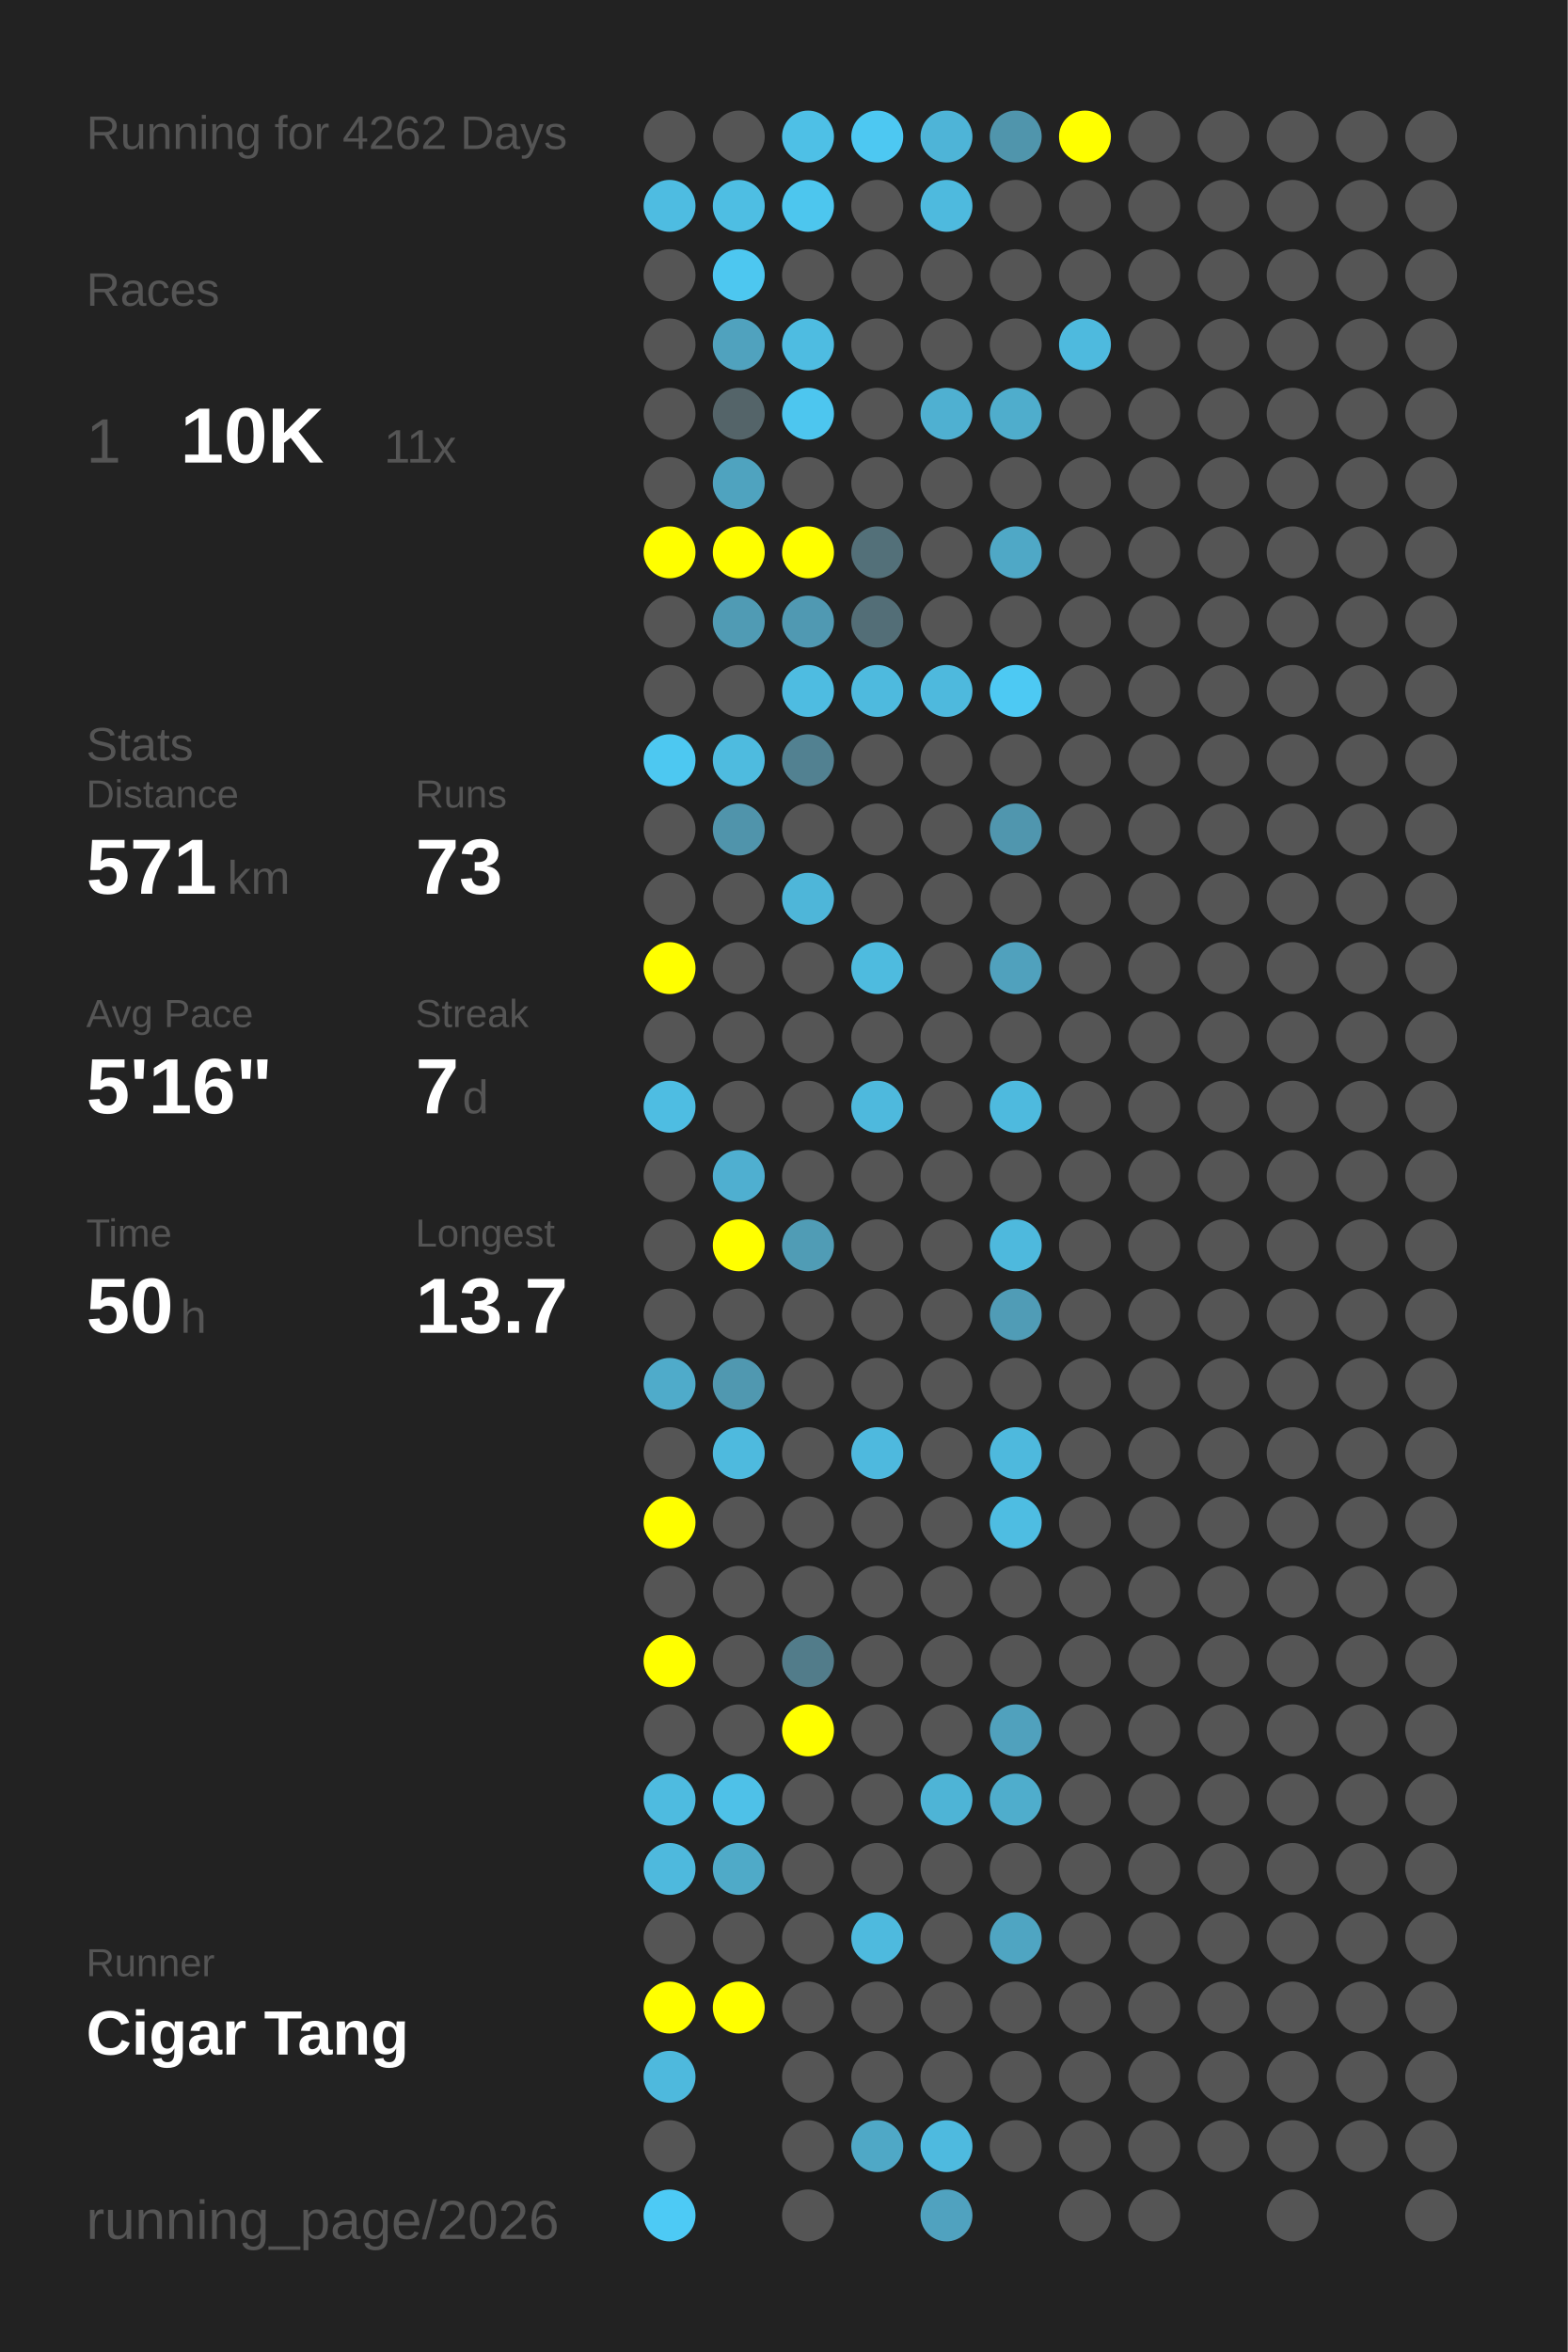
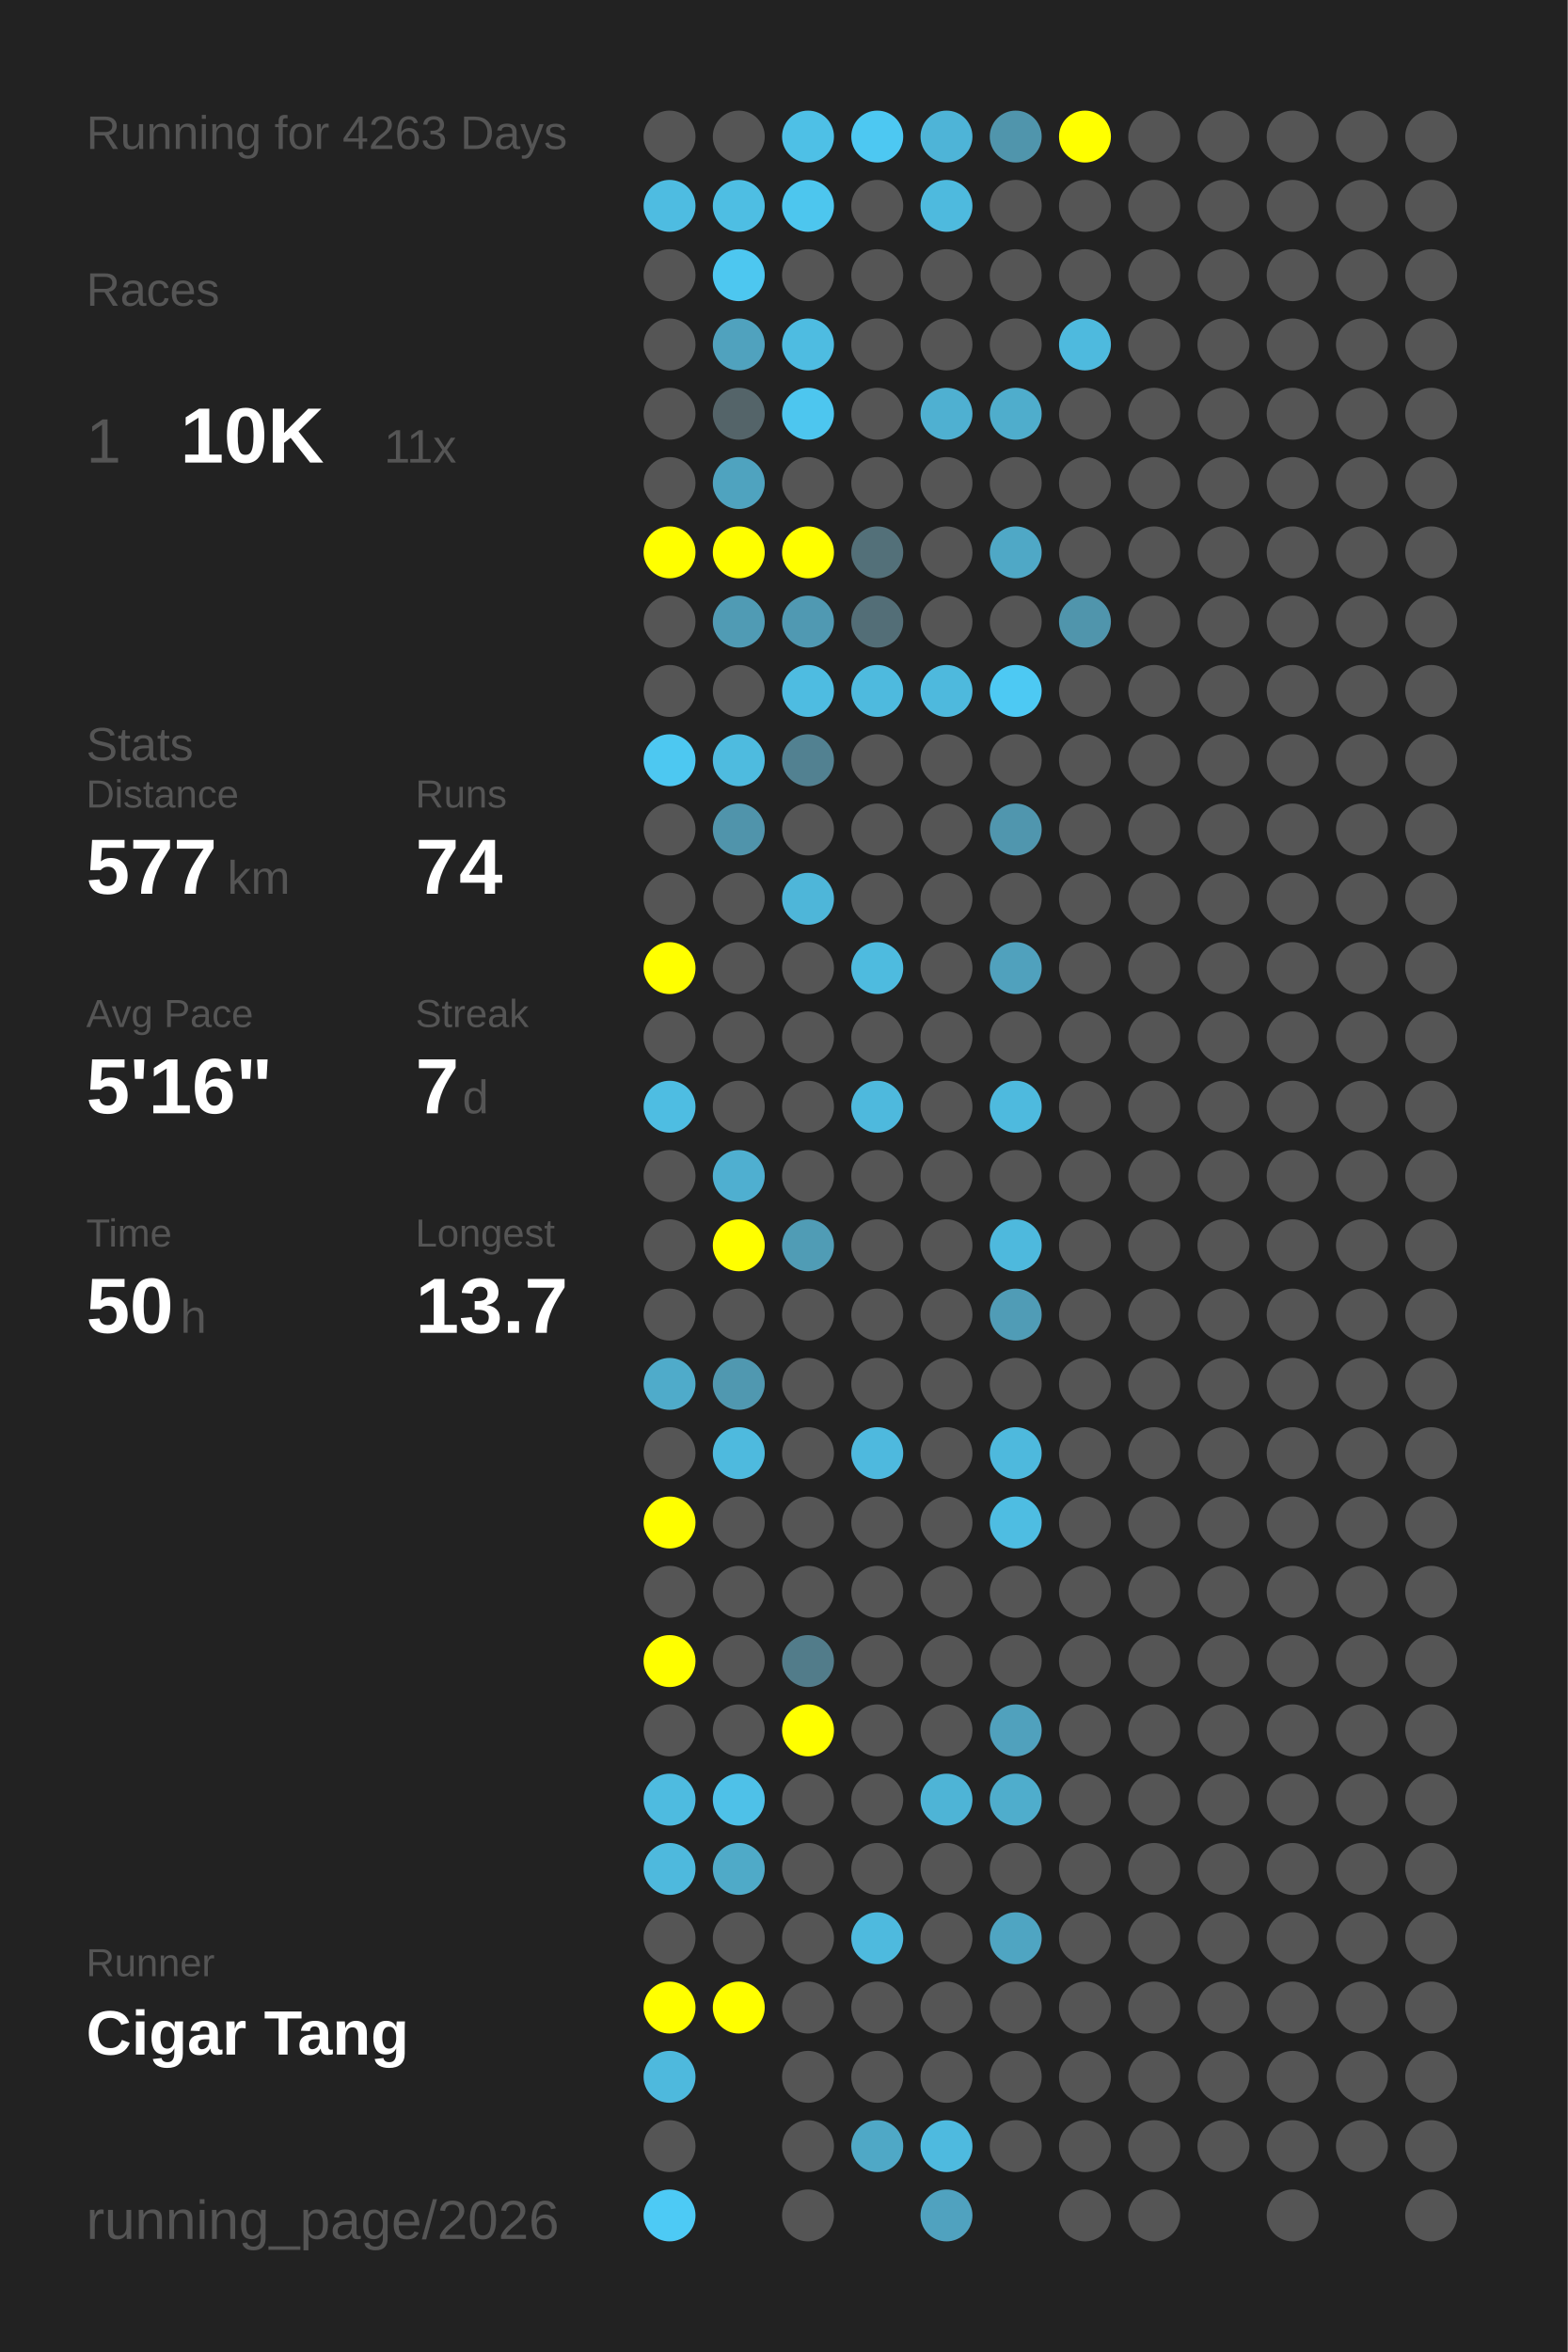
<svg xmlns="http://www.w3.org/2000/svg" baseProfile="full" height="300mm" version="1.1" viewBox="0,0,200,300" width="200mm">
  <defs />
  <rect fill="#222222" height="300" width="200" x="0" y="0" />
-   <text fill="#555555" style="font-size:6px; font-family:Arial;" x="11" y="19">Running for 4262 Days</text>
+   <text fill="#555555" style="font-size:6px; font-family:Arial;" x="11" y="19">Running for 4263 Days</text>
  <text fill="#555555" style="font-size:6px; font-family:Arial;" x="11" y="39">Races</text>
  <text fill="#555555" style="font-size:8px; font-family:Arial;" x="11" y="59">1</text>
  <text fill="#FFFFFF" style="font-size:10px; font-family:Arial; font-weight:bold;" x="23" y="59">10K</text>
  <text fill="#555555" style="font-size:6px; font-family:Arial;" x="49" y="59">11x</text>
  <text fill="#555555" style="font-size:6px; font-family:Arial;" x="11" y="97">Stats</text>
  <text fill="#555555" style="font-size:5px; font-family:Arial;" x="11" y="103">Distance</text>
-   <text fill="#FFFFFF" style="font-size:10px; font-family:Arial; font-weight:bold;" x="11" y="114">571</text>
+   <text fill="#FFFFFF" style="font-size:10px; font-family:Arial; font-weight:bold;" x="11" y="114">577</text>
  <text fill="#555555" style="font-size:6px; font-family:Arial;" x="29" y="114">km</text>
  <text fill="#555555" style="font-size:5px; font-family:Arial;" x="53" y="103">Runs</text>
-   <text fill="#FFFFFF" style="font-size:10px; font-family:Arial; font-weight:bold;" x="53" y="114">73</text>
+   <text fill="#FFFFFF" style="font-size:10px; font-family:Arial; font-weight:bold;" x="53" y="114">74</text>
  <text fill="#555555" style="font-size:5px; font-family:Arial;" x="11" y="131">Avg Pace</text>
  <text fill="#FFFFFF" style="font-size:10px; font-family:Arial; font-weight:bold;" x="11" y="142">5'16"</text>
  <text fill="#555555" style="font-size:5px; font-family:Arial;" x="53" y="131">Streak</text>
  <text fill="#FFFFFF" style="font-size:10px; font-family:Arial; font-weight:bold;" x="53" y="142">7</text>
  <text fill="#555555" style="font-size:6px; font-family:Arial;" x="59" y="142">d</text>
  <text fill="#555555" style="font-size:5px; font-family:Arial;" x="11" y="159">Time</text>
  <text fill="#FFFFFF" style="font-size:10px; font-family:Arial; font-weight:bold;" x="11" y="170">50</text>
  <text fill="#555555" style="font-size:6px; font-family:Arial;" x="23" y="170">h</text>
  <text fill="#555555" style="font-size:5px; font-family:Arial;" x="53" y="159">Longest</text>
  <text fill="#FFFFFF" style="font-size:10px; font-family:Arial; font-weight:bold;" x="53" y="170">13.7</text>
  <text fill="#555555" style="font-size:5px; font-family:Arial;" x="11" y="252.065">Runner</text>
  <text fill="#FFFFFF" style="font-size:8px; font-family:Arial; font-weight:bold;" x="11" y="262.065">Cigar Tang</text>
  <text fill="#555555" style="font-size:7px; font-family:Arial;" x="11" y="285.581">running_page/2026</text>
  <circle cx="85.417" cy="17.419" fill="#555555" r="3.312" />
  <circle cx="85.417" cy="26.258" fill="#4ebce1" r="3.312" />
  <circle cx="85.417" cy="35.097" fill="#555555" r="3.312" />
  <circle cx="85.417" cy="43.935" fill="#555555" r="3.312" />
  <circle cx="85.417" cy="52.774" fill="#555555" r="3.312" />
  <circle cx="85.417" cy="61.613" fill="#555555" r="3.312" />
  <circle cx="85.417" cy="70.452" fill="#FFFF00" r="3.312" />
  <circle cx="85.417" cy="79.29" fill="#555555" r="3.312" />
  <circle cx="85.417" cy="88.129" fill="#555555" r="3.312" />
  <circle cx="85.417" cy="96.968" fill="#4dc8f1" r="3.312" />
  <circle cx="85.417" cy="105.806" fill="#555555" r="3.312" />
  <circle cx="85.417" cy="114.645" fill="#555555" r="3.312" />
  <circle cx="85.417" cy="123.484" fill="#FFFF00" r="3.312" />
  <circle cx="85.417" cy="132.323" fill="#555555" r="3.312" />
  <circle cx="85.417" cy="141.161" fill="#4ebde2" r="3.312" />
  <circle cx="85.417" cy="150" fill="#555555" r="3.312" />
  <circle cx="85.417" cy="158.839" fill="#555555" r="3.312" />
  <circle cx="85.417" cy="167.677" fill="#555555" r="3.312" />
  <circle cx="85.417" cy="176.516" fill="#4fabca" r="3.312" />
  <circle cx="85.417" cy="185.355" fill="#555555" r="3.312" />
  <circle cx="85.417" cy="194.194" fill="#FFFF00" r="3.312" />
  <circle cx="85.417" cy="203.032" fill="#555555" r="3.312" />
  <circle cx="85.417" cy="211.871" fill="#FFFF00" r="3.312" />
  <circle cx="85.417" cy="220.71" fill="#555555" r="3.312" />
  <circle cx="85.417" cy="229.548" fill="#4ebbe0" r="3.312" />
  <circle cx="85.417" cy="238.387" fill="#4eb9dd" r="3.312" />
  <circle cx="85.417" cy="247.226" fill="#555555" r="3.312" />
  <circle cx="85.417" cy="256.065" fill="#FFFF00" r="3.312" />
  <circle cx="85.417" cy="264.903" fill="#4eb9dd" r="3.312" />
  <circle cx="85.417" cy="273.742" fill="#555555" r="3.312" />
  <circle cx="85.417" cy="282.581" fill="#4dcaf5" r="3.312" />
  <circle cx="94.25" cy="17.419" fill="#555555" r="3.312" />
  <circle cx="94.25" cy="26.258" fill="#4ebee3" r="3.312" />
  <circle cx="94.25" cy="35.097" fill="#4dc7f0" r="3.312" />
  <circle cx="94.25" cy="43.935" fill="#50a2be" r="3.312" />
  <circle cx="94.25" cy="52.774" fill="#546469" r="3.312" />
  <circle cx="94.25" cy="61.613" fill="#4fa3bf" r="3.312" />
  <circle cx="94.25" cy="70.452" fill="#FFFF00" r="3.312" />
  <circle cx="94.25" cy="79.29" fill="#509bb4" r="3.312" />
  <circle cx="94.25" cy="88.129" fill="#555555" r="3.312" />
  <circle cx="94.25" cy="96.968" fill="#4ebbdf" r="3.312" />
  <circle cx="94.25" cy="105.806" fill="#5094ab" r="3.312" />
  <circle cx="94.25" cy="114.645" fill="#555555" r="3.312" />
  <circle cx="94.25" cy="123.484" fill="#555555" r="3.312" />
  <circle cx="94.25" cy="132.323" fill="#555555" r="3.312" />
  <circle cx="94.25" cy="141.161" fill="#555555" r="3.312" />
  <circle cx="94.25" cy="150" fill="#4fafd0" r="3.312" />
  <circle cx="94.25" cy="158.839" fill="#FFFF00" r="3.312" />
  <circle cx="94.25" cy="167.677" fill="#555555" r="3.312" />
  <circle cx="94.25" cy="176.516" fill="#5098b0" r="3.312" />
  <circle cx="94.25" cy="185.355" fill="#4ebade" r="3.312" />
  <circle cx="94.25" cy="194.194" fill="#555555" r="3.312" />
  <circle cx="94.25" cy="203.032" fill="#555555" r="3.312" />
  <circle cx="94.25" cy="211.871" fill="#555555" r="3.312" />
  <circle cx="94.25" cy="220.71" fill="#555555" r="3.312" />
  <circle cx="94.25" cy="229.548" fill="#4ec1e8" r="3.312" />
  <circle cx="94.25" cy="238.387" fill="#4faac8" r="3.312" />
  <circle cx="94.25" cy="247.226" fill="#555555" r="3.312" />
  <circle cx="94.25" cy="256.065" fill="#FFFF00" r="3.312" />
  <circle cx="103.083" cy="17.419" fill="#4ec0e6" r="3.312" />
  <circle cx="103.083" cy="26.258" fill="#4dc6ee" r="3.312" />
  <circle cx="103.083" cy="35.097" fill="#555555" r="3.312" />
  <circle cx="103.083" cy="43.935" fill="#4ebce1" r="3.312" />
  <circle cx="103.083" cy="52.774" fill="#4dc6ef" r="3.312" />
  <circle cx="103.083" cy="61.613" fill="#555555" r="3.312" />
  <circle cx="103.083" cy="70.452" fill="#FFFF00" r="3.312" />
  <circle cx="103.083" cy="79.29" fill="#5099b2" r="3.312" />
  <circle cx="103.083" cy="88.129" fill="#4ebce1" r="3.312" />
  <circle cx="103.083" cy="96.968" fill="#528191" r="3.312" />
  <circle cx="103.083" cy="105.806" fill="#555555" r="3.312" />
  <circle cx="103.083" cy="114.645" fill="#4eb6d9" r="3.312" />
  <circle cx="103.083" cy="123.484" fill="#555555" r="3.312" />
  <circle cx="103.083" cy="132.323" fill="#555555" r="3.312" />
  <circle cx="103.083" cy="141.161" fill="#555555" r="3.312" />
  <circle cx="103.083" cy="150" fill="#555555" r="3.312" />
  <circle cx="103.083" cy="158.839" fill="#509cb5" r="3.312" />
  <circle cx="103.083" cy="167.677" fill="#555555" r="3.312" />
  <circle cx="103.083" cy="176.516" fill="#555555" r="3.312" />
  <circle cx="103.083" cy="185.355" fill="#555555" r="3.312" />
  <circle cx="103.083" cy="194.194" fill="#555555" r="3.312" />
  <circle cx="103.083" cy="203.032" fill="#555555" r="3.312" />
  <circle cx="103.083" cy="211.871" fill="#527c8a" r="3.312" />
  <circle cx="103.083" cy="220.71" fill="#FFFF00" r="3.312" />
  <circle cx="103.083" cy="229.548" fill="#555555" r="3.312" />
  <circle cx="103.083" cy="238.387" fill="#555555" r="3.312" />
  <circle cx="103.083" cy="247.226" fill="#555555" r="3.312" />
  <circle cx="103.083" cy="256.065" fill="#555555" r="3.312" />
  <circle cx="103.083" cy="264.903" fill="#555555" r="3.312" />
  <circle cx="103.083" cy="273.742" fill="#555555" r="3.312" />
  <circle cx="103.083" cy="282.581" fill="#555555" r="3.312" />
  <circle cx="111.917" cy="17.419" fill="#4dc8f2" r="3.312" />
  <circle cx="111.917" cy="26.258" fill="#555555" r="3.312" />
  <circle cx="111.917" cy="35.097" fill="#555555" r="3.312" />
  <circle cx="111.917" cy="43.935" fill="#555555" r="3.312" />
  <circle cx="111.917" cy="52.774" fill="#555555" r="3.312" />
  <circle cx="111.917" cy="61.613" fill="#555555" r="3.312" />
  <circle cx="111.917" cy="70.452" fill="#537079" r="3.312" />
  <circle cx="111.917" cy="79.29" fill="#536e77" r="3.312" />
  <circle cx="111.917" cy="88.129" fill="#4ebade" r="3.312" />
  <circle cx="111.917" cy="96.968" fill="#555555" r="3.312" />
  <circle cx="111.917" cy="105.806" fill="#555555" r="3.312" />
  <circle cx="111.917" cy="114.645" fill="#555555" r="3.312" />
  <circle cx="111.917" cy="123.484" fill="#4ebbdf" r="3.312" />
  <circle cx="111.917" cy="132.323" fill="#555555" r="3.312" />
  <circle cx="111.917" cy="141.161" fill="#4eb9dd" r="3.312" />
  <circle cx="111.917" cy="150" fill="#555555" r="3.312" />
  <circle cx="111.917" cy="158.839" fill="#555555" r="3.312" />
  <circle cx="111.917" cy="167.677" fill="#555555" r="3.312" />
  <circle cx="111.917" cy="176.516" fill="#555555" r="3.312" />
  <circle cx="111.917" cy="185.355" fill="#4eb9de" r="3.312" />
  <circle cx="111.917" cy="194.194" fill="#555555" r="3.312" />
  <circle cx="111.917" cy="203.032" fill="#555555" r="3.312" />
  <circle cx="111.917" cy="211.871" fill="#555555" r="3.312" />
  <circle cx="111.917" cy="220.71" fill="#555555" r="3.312" />
  <circle cx="111.917" cy="229.548" fill="#555555" r="3.312" />
  <circle cx="111.917" cy="238.387" fill="#555555" r="3.312" />
  <circle cx="111.917" cy="247.226" fill="#4ebade" r="3.312" />
  <circle cx="111.917" cy="256.065" fill="#555555" r="3.312" />
  <circle cx="111.917" cy="264.903" fill="#555555" r="3.312" />
  <circle cx="111.917" cy="273.742" fill="#4fa8c6" r="3.312" />
  <circle cx="120.75" cy="17.419" fill="#4eb4d7" r="3.312" />
  <circle cx="120.75" cy="26.258" fill="#4ebade" r="3.312" />
  <circle cx="120.75" cy="35.097" fill="#555555" r="3.312" />
  <circle cx="120.75" cy="43.935" fill="#555555" r="3.312" />
  <circle cx="120.75" cy="52.774" fill="#4fb0d1" r="3.312" />
  <circle cx="120.75" cy="61.613" fill="#555555" r="3.312" />
  <circle cx="120.75" cy="70.452" fill="#555555" r="3.312" />
  <circle cx="120.75" cy="79.29" fill="#555555" r="3.312" />
  <circle cx="120.75" cy="88.129" fill="#4eb9dd" r="3.312" />
  <circle cx="120.75" cy="96.968" fill="#555555" r="3.312" />
  <circle cx="120.75" cy="105.806" fill="#555555" r="3.312" />
  <circle cx="120.75" cy="114.645" fill="#555555" r="3.312" />
  <circle cx="120.75" cy="123.484" fill="#555555" r="3.312" />
  <circle cx="120.75" cy="132.323" fill="#555555" r="3.312" />
  <circle cx="120.75" cy="141.161" fill="#555555" r="3.312" />
  <circle cx="120.75" cy="150" fill="#555555" r="3.312" />
  <circle cx="120.75" cy="158.839" fill="#555555" r="3.312" />
  <circle cx="120.75" cy="167.677" fill="#555555" r="3.312" />
  <circle cx="120.75" cy="176.516" fill="#555555" r="3.312" />
  <circle cx="120.75" cy="185.355" fill="#555555" r="3.312" />
  <circle cx="120.75" cy="194.194" fill="#555555" r="3.312" />
  <circle cx="120.75" cy="203.032" fill="#555555" r="3.312" />
  <circle cx="120.75" cy="211.871" fill="#555555" r="3.312" />
  <circle cx="120.75" cy="220.71" fill="#555555" r="3.312" />
  <circle cx="120.75" cy="229.548" fill="#4eb4d6" r="3.312" />
  <circle cx="120.75" cy="238.387" fill="#555555" r="3.312" />
  <circle cx="120.75" cy="247.226" fill="#555555" r="3.312" />
  <circle cx="120.75" cy="256.065" fill="#555555" r="3.312" />
  <circle cx="120.75" cy="264.903" fill="#555555" r="3.312" />
  <circle cx="120.75" cy="273.742" fill="#4ebadf" r="3.312" />
  <circle cx="120.75" cy="282.581" fill="#50a2bf" r="3.312" />
  <circle cx="129.583" cy="17.419" fill="#5095ac" r="3.312" />
  <circle cx="129.583" cy="26.258" fill="#555555" r="3.312" />
  <circle cx="129.583" cy="35.097" fill="#555555" r="3.312" />
  <circle cx="129.583" cy="43.935" fill="#555555" r="3.312" />
  <circle cx="129.583" cy="52.774" fill="#4fadcc" r="3.312" />
  <circle cx="129.583" cy="61.613" fill="#555555" r="3.312" />
  <circle cx="129.583" cy="70.452" fill="#4fa8c6" r="3.312" />
  <circle cx="129.583" cy="79.29" fill="#555555" r="3.312" />
  <circle cx="129.583" cy="88.129" fill="#4dc9f3" r="3.312" />
  <circle cx="129.583" cy="96.968" fill="#555555" r="3.312" />
  <circle cx="129.583" cy="105.806" fill="#5096ae" r="3.312" />
  <circle cx="129.583" cy="114.645" fill="#555555" r="3.312" />
  <circle cx="129.583" cy="123.484" fill="#50a1bd" r="3.312" />
  <circle cx="129.583" cy="132.323" fill="#555555" r="3.312" />
  <circle cx="129.583" cy="141.161" fill="#4ebade" r="3.312" />
  <circle cx="129.583" cy="150" fill="#555555" r="3.312" />
  <circle cx="129.583" cy="158.839" fill="#4eb9dd" r="3.312" />
  <circle cx="129.583" cy="167.677" fill="#509cb6" r="3.312" />
  <circle cx="129.583" cy="176.516" fill="#555555" r="3.312" />
  <circle cx="129.583" cy="185.355" fill="#4eb9dd" r="3.312" />
  <circle cx="129.583" cy="194.194" fill="#4ebde2" r="3.312" />
  <circle cx="129.583" cy="203.032" fill="#555555" r="3.312" />
  <circle cx="129.583" cy="211.871" fill="#555555" r="3.312" />
  <circle cx="129.583" cy="220.71" fill="#50a1bd" r="3.312" />
  <circle cx="129.583" cy="229.548" fill="#4fadcc" r="3.312" />
  <circle cx="129.583" cy="238.387" fill="#555555" r="3.312" />
  <circle cx="129.583" cy="247.226" fill="#4fa5c2" r="3.312" />
  <circle cx="129.583" cy="256.065" fill="#555555" r="3.312" />
  <circle cx="129.583" cy="264.903" fill="#555555" r="3.312" />
  <circle cx="129.583" cy="273.742" fill="#555555" r="3.312" />
  <circle cx="138.417" cy="17.419" fill="#FFFF00" r="3.312" />
  <circle cx="138.417" cy="26.258" fill="#555555" r="3.312" />
  <circle cx="138.417" cy="35.097" fill="#555555" r="3.312" />
  <circle cx="138.417" cy="43.935" fill="#4ebade" r="3.312" />
  <circle cx="138.417" cy="52.774" fill="#555555" r="3.312" />
  <circle cx="138.417" cy="61.613" fill="#555555" r="3.312" />
  <circle cx="138.417" cy="70.452" fill="#555555" r="3.312" />
-   <circle cx="138.417" cy="79.29" fill="#555555" r="3.312" />
+   <circle cx="138.417" cy="79.29" fill="#5095ac" r="3.312" />
  <circle cx="138.417" cy="88.129" fill="#555555" r="3.312" />
  <circle cx="138.417" cy="96.968" fill="#555555" r="3.312" />
  <circle cx="138.417" cy="105.806" fill="#555555" r="3.312" />
  <circle cx="138.417" cy="114.645" fill="#555555" r="3.312" />
  <circle cx="138.417" cy="123.484" fill="#555555" r="3.312" />
  <circle cx="138.417" cy="132.323" fill="#555555" r="3.312" />
  <circle cx="138.417" cy="141.161" fill="#555555" r="3.312" />
  <circle cx="138.417" cy="150" fill="#555555" r="3.312" />
  <circle cx="138.417" cy="158.839" fill="#555555" r="3.312" />
  <circle cx="138.417" cy="167.677" fill="#555555" r="3.312" />
  <circle cx="138.417" cy="176.516" fill="#555555" r="3.312" />
  <circle cx="138.417" cy="185.355" fill="#555555" r="3.312" />
  <circle cx="138.417" cy="194.194" fill="#555555" r="3.312" />
  <circle cx="138.417" cy="203.032" fill="#555555" r="3.312" />
  <circle cx="138.417" cy="211.871" fill="#555555" r="3.312" />
  <circle cx="138.417" cy="220.71" fill="#555555" r="3.312" />
  <circle cx="138.417" cy="229.548" fill="#555555" r="3.312" />
  <circle cx="138.417" cy="238.387" fill="#555555" r="3.312" />
  <circle cx="138.417" cy="247.226" fill="#555555" r="3.312" />
  <circle cx="138.417" cy="256.065" fill="#555555" r="3.312" />
  <circle cx="138.417" cy="264.903" fill="#555555" r="3.312" />
  <circle cx="138.417" cy="273.742" fill="#555555" r="3.312" />
  <circle cx="138.417" cy="282.581" fill="#555555" r="3.312" />
  <circle cx="147.25" cy="17.419" fill="#555555" r="3.312" />
  <circle cx="147.25" cy="26.258" fill="#555555" r="3.312" />
  <circle cx="147.25" cy="35.097" fill="#555555" r="3.312" />
  <circle cx="147.25" cy="43.935" fill="#555555" r="3.312" />
  <circle cx="147.25" cy="52.774" fill="#555555" r="3.312" />
  <circle cx="147.25" cy="61.613" fill="#555555" r="3.312" />
  <circle cx="147.25" cy="70.452" fill="#555555" r="3.312" />
  <circle cx="147.25" cy="79.29" fill="#555555" r="3.312" />
  <circle cx="147.25" cy="88.129" fill="#555555" r="3.312" />
  <circle cx="147.25" cy="96.968" fill="#555555" r="3.312" />
  <circle cx="147.25" cy="105.806" fill="#555555" r="3.312" />
  <circle cx="147.25" cy="114.645" fill="#555555" r="3.312" />
  <circle cx="147.25" cy="123.484" fill="#555555" r="3.312" />
  <circle cx="147.25" cy="132.323" fill="#555555" r="3.312" />
  <circle cx="147.25" cy="141.161" fill="#555555" r="3.312" />
  <circle cx="147.25" cy="150" fill="#555555" r="3.312" />
  <circle cx="147.25" cy="158.839" fill="#555555" r="3.312" />
  <circle cx="147.25" cy="167.677" fill="#555555" r="3.312" />
  <circle cx="147.25" cy="176.516" fill="#555555" r="3.312" />
  <circle cx="147.25" cy="185.355" fill="#555555" r="3.312" />
  <circle cx="147.25" cy="194.194" fill="#555555" r="3.312" />
  <circle cx="147.25" cy="203.032" fill="#555555" r="3.312" />
  <circle cx="147.25" cy="211.871" fill="#555555" r="3.312" />
  <circle cx="147.25" cy="220.71" fill="#555555" r="3.312" />
  <circle cx="147.25" cy="229.548" fill="#555555" r="3.312" />
  <circle cx="147.25" cy="238.387" fill="#555555" r="3.312" />
  <circle cx="147.25" cy="247.226" fill="#555555" r="3.312" />
  <circle cx="147.25" cy="256.065" fill="#555555" r="3.312" />
  <circle cx="147.25" cy="264.903" fill="#555555" r="3.312" />
  <circle cx="147.25" cy="273.742" fill="#555555" r="3.312" />
  <circle cx="147.25" cy="282.581" fill="#555555" r="3.312" />
  <circle cx="156.083" cy="17.419" fill="#555555" r="3.312" />
  <circle cx="156.083" cy="26.258" fill="#555555" r="3.312" />
  <circle cx="156.083" cy="35.097" fill="#555555" r="3.312" />
  <circle cx="156.083" cy="43.935" fill="#555555" r="3.312" />
  <circle cx="156.083" cy="52.774" fill="#555555" r="3.312" />
  <circle cx="156.083" cy="61.613" fill="#555555" r="3.312" />
  <circle cx="156.083" cy="70.452" fill="#555555" r="3.312" />
  <circle cx="156.083" cy="79.29" fill="#555555" r="3.312" />
  <circle cx="156.083" cy="88.129" fill="#555555" r="3.312" />
  <circle cx="156.083" cy="96.968" fill="#555555" r="3.312" />
  <circle cx="156.083" cy="105.806" fill="#555555" r="3.312" />
  <circle cx="156.083" cy="114.645" fill="#555555" r="3.312" />
  <circle cx="156.083" cy="123.484" fill="#555555" r="3.312" />
  <circle cx="156.083" cy="132.323" fill="#555555" r="3.312" />
  <circle cx="156.083" cy="141.161" fill="#555555" r="3.312" />
  <circle cx="156.083" cy="150" fill="#555555" r="3.312" />
  <circle cx="156.083" cy="158.839" fill="#555555" r="3.312" />
  <circle cx="156.083" cy="167.677" fill="#555555" r="3.312" />
  <circle cx="156.083" cy="176.516" fill="#555555" r="3.312" />
  <circle cx="156.083" cy="185.355" fill="#555555" r="3.312" />
  <circle cx="156.083" cy="194.194" fill="#555555" r="3.312" />
  <circle cx="156.083" cy="203.032" fill="#555555" r="3.312" />
  <circle cx="156.083" cy="211.871" fill="#555555" r="3.312" />
  <circle cx="156.083" cy="220.71" fill="#555555" r="3.312" />
  <circle cx="156.083" cy="229.548" fill="#555555" r="3.312" />
  <circle cx="156.083" cy="238.387" fill="#555555" r="3.312" />
  <circle cx="156.083" cy="247.226" fill="#555555" r="3.312" />
  <circle cx="156.083" cy="256.065" fill="#555555" r="3.312" />
  <circle cx="156.083" cy="264.903" fill="#555555" r="3.312" />
  <circle cx="156.083" cy="273.742" fill="#555555" r="3.312" />
  <circle cx="164.917" cy="17.419" fill="#555555" r="3.312" />
  <circle cx="164.917" cy="26.258" fill="#555555" r="3.312" />
  <circle cx="164.917" cy="35.097" fill="#555555" r="3.312" />
  <circle cx="164.917" cy="43.935" fill="#555555" r="3.312" />
  <circle cx="164.917" cy="52.774" fill="#555555" r="3.312" />
  <circle cx="164.917" cy="61.613" fill="#555555" r="3.312" />
  <circle cx="164.917" cy="70.452" fill="#555555" r="3.312" />
  <circle cx="164.917" cy="79.29" fill="#555555" r="3.312" />
  <circle cx="164.917" cy="88.129" fill="#555555" r="3.312" />
  <circle cx="164.917" cy="96.968" fill="#555555" r="3.312" />
  <circle cx="164.917" cy="105.806" fill="#555555" r="3.312" />
  <circle cx="164.917" cy="114.645" fill="#555555" r="3.312" />
  <circle cx="164.917" cy="123.484" fill="#555555" r="3.312" />
  <circle cx="164.917" cy="132.323" fill="#555555" r="3.312" />
  <circle cx="164.917" cy="141.161" fill="#555555" r="3.312" />
  <circle cx="164.917" cy="150" fill="#555555" r="3.312" />
  <circle cx="164.917" cy="158.839" fill="#555555" r="3.312" />
  <circle cx="164.917" cy="167.677" fill="#555555" r="3.312" />
  <circle cx="164.917" cy="176.516" fill="#555555" r="3.312" />
  <circle cx="164.917" cy="185.355" fill="#555555" r="3.312" />
  <circle cx="164.917" cy="194.194" fill="#555555" r="3.312" />
  <circle cx="164.917" cy="203.032" fill="#555555" r="3.312" />
  <circle cx="164.917" cy="211.871" fill="#555555" r="3.312" />
  <circle cx="164.917" cy="220.71" fill="#555555" r="3.312" />
  <circle cx="164.917" cy="229.548" fill="#555555" r="3.312" />
  <circle cx="164.917" cy="238.387" fill="#555555" r="3.312" />
  <circle cx="164.917" cy="247.226" fill="#555555" r="3.312" />
  <circle cx="164.917" cy="256.065" fill="#555555" r="3.312" />
  <circle cx="164.917" cy="264.903" fill="#555555" r="3.312" />
  <circle cx="164.917" cy="273.742" fill="#555555" r="3.312" />
  <circle cx="164.917" cy="282.581" fill="#555555" r="3.312" />
  <circle cx="173.75" cy="17.419" fill="#555555" r="3.312" />
  <circle cx="173.75" cy="26.258" fill="#555555" r="3.312" />
  <circle cx="173.75" cy="35.097" fill="#555555" r="3.312" />
  <circle cx="173.75" cy="43.935" fill="#555555" r="3.312" />
  <circle cx="173.75" cy="52.774" fill="#555555" r="3.312" />
  <circle cx="173.75" cy="61.613" fill="#555555" r="3.312" />
  <circle cx="173.75" cy="70.452" fill="#555555" r="3.312" />
  <circle cx="173.75" cy="79.29" fill="#555555" r="3.312" />
  <circle cx="173.75" cy="88.129" fill="#555555" r="3.312" />
  <circle cx="173.75" cy="96.968" fill="#555555" r="3.312" />
  <circle cx="173.75" cy="105.806" fill="#555555" r="3.312" />
  <circle cx="173.75" cy="114.645" fill="#555555" r="3.312" />
  <circle cx="173.75" cy="123.484" fill="#555555" r="3.312" />
  <circle cx="173.75" cy="132.323" fill="#555555" r="3.312" />
  <circle cx="173.75" cy="141.161" fill="#555555" r="3.312" />
  <circle cx="173.75" cy="150" fill="#555555" r="3.312" />
  <circle cx="173.75" cy="158.839" fill="#555555" r="3.312" />
  <circle cx="173.75" cy="167.677" fill="#555555" r="3.312" />
  <circle cx="173.75" cy="176.516" fill="#555555" r="3.312" />
  <circle cx="173.75" cy="185.355" fill="#555555" r="3.312" />
  <circle cx="173.75" cy="194.194" fill="#555555" r="3.312" />
  <circle cx="173.75" cy="203.032" fill="#555555" r="3.312" />
  <circle cx="173.75" cy="211.871" fill="#555555" r="3.312" />
  <circle cx="173.75" cy="220.71" fill="#555555" r="3.312" />
  <circle cx="173.75" cy="229.548" fill="#555555" r="3.312" />
  <circle cx="173.75" cy="238.387" fill="#555555" r="3.312" />
  <circle cx="173.75" cy="247.226" fill="#555555" r="3.312" />
  <circle cx="173.75" cy="256.065" fill="#555555" r="3.312" />
  <circle cx="173.75" cy="264.903" fill="#555555" r="3.312" />
  <circle cx="173.75" cy="273.742" fill="#555555" r="3.312" />
  <circle cx="182.583" cy="17.419" fill="#555555" r="3.312" />
  <circle cx="182.583" cy="26.258" fill="#555555" r="3.312" />
  <circle cx="182.583" cy="35.097" fill="#555555" r="3.312" />
  <circle cx="182.583" cy="43.935" fill="#555555" r="3.312" />
  <circle cx="182.583" cy="52.774" fill="#555555" r="3.312" />
  <circle cx="182.583" cy="61.613" fill="#555555" r="3.312" />
  <circle cx="182.583" cy="70.452" fill="#555555" r="3.312" />
  <circle cx="182.583" cy="79.29" fill="#555555" r="3.312" />
  <circle cx="182.583" cy="88.129" fill="#555555" r="3.312" />
  <circle cx="182.583" cy="96.968" fill="#555555" r="3.312" />
  <circle cx="182.583" cy="105.806" fill="#555555" r="3.312" />
  <circle cx="182.583" cy="114.645" fill="#555555" r="3.312" />
  <circle cx="182.583" cy="123.484" fill="#555555" r="3.312" />
  <circle cx="182.583" cy="132.323" fill="#555555" r="3.312" />
  <circle cx="182.583" cy="141.161" fill="#555555" r="3.312" />
  <circle cx="182.583" cy="150" fill="#555555" r="3.312" />
  <circle cx="182.583" cy="158.839" fill="#555555" r="3.312" />
  <circle cx="182.583" cy="167.677" fill="#555555" r="3.312" />
  <circle cx="182.583" cy="176.516" fill="#555555" r="3.312" />
  <circle cx="182.583" cy="185.355" fill="#555555" r="3.312" />
  <circle cx="182.583" cy="194.194" fill="#555555" r="3.312" />
  <circle cx="182.583" cy="203.032" fill="#555555" r="3.312" />
  <circle cx="182.583" cy="211.871" fill="#555555" r="3.312" />
  <circle cx="182.583" cy="220.71" fill="#555555" r="3.312" />
  <circle cx="182.583" cy="229.548" fill="#555555" r="3.312" />
  <circle cx="182.583" cy="238.387" fill="#555555" r="3.312" />
  <circle cx="182.583" cy="247.226" fill="#555555" r="3.312" />
  <circle cx="182.583" cy="256.065" fill="#555555" r="3.312" />
  <circle cx="182.583" cy="264.903" fill="#555555" r="3.312" />
  <circle cx="182.583" cy="273.742" fill="#555555" r="3.312" />
  <circle cx="182.583" cy="282.581" fill="#555555" r="3.312" />
</svg>
